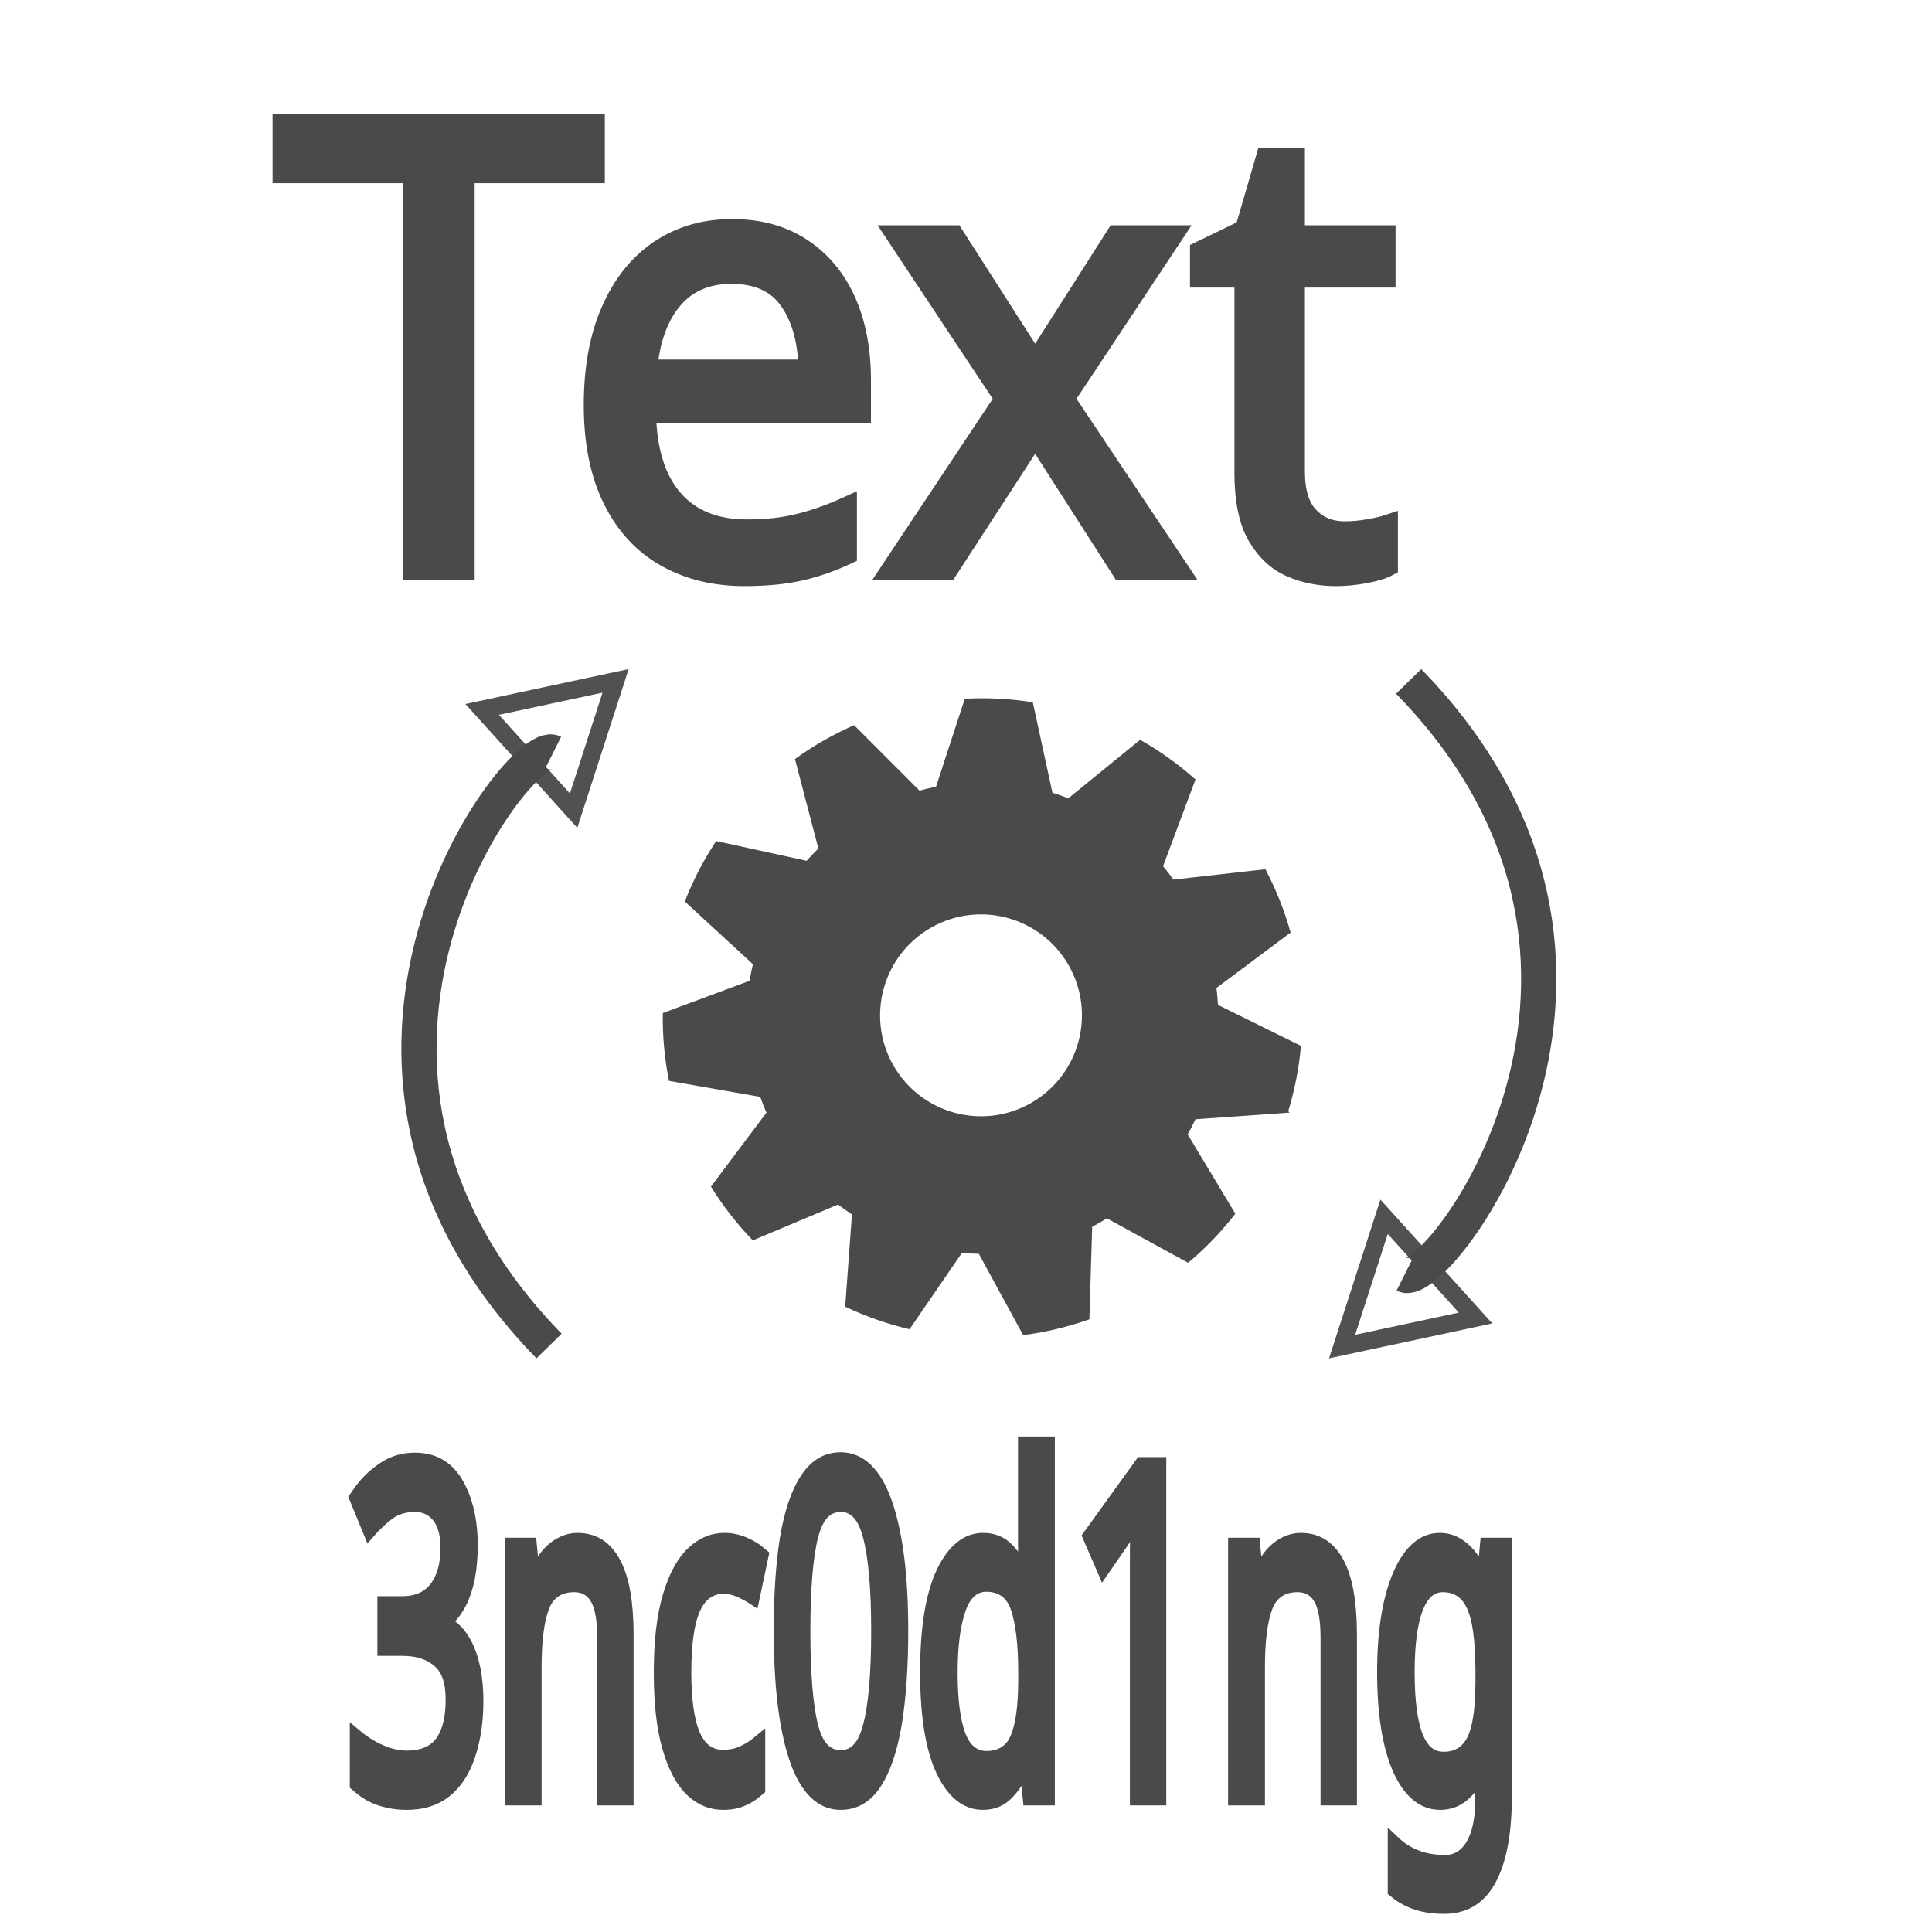
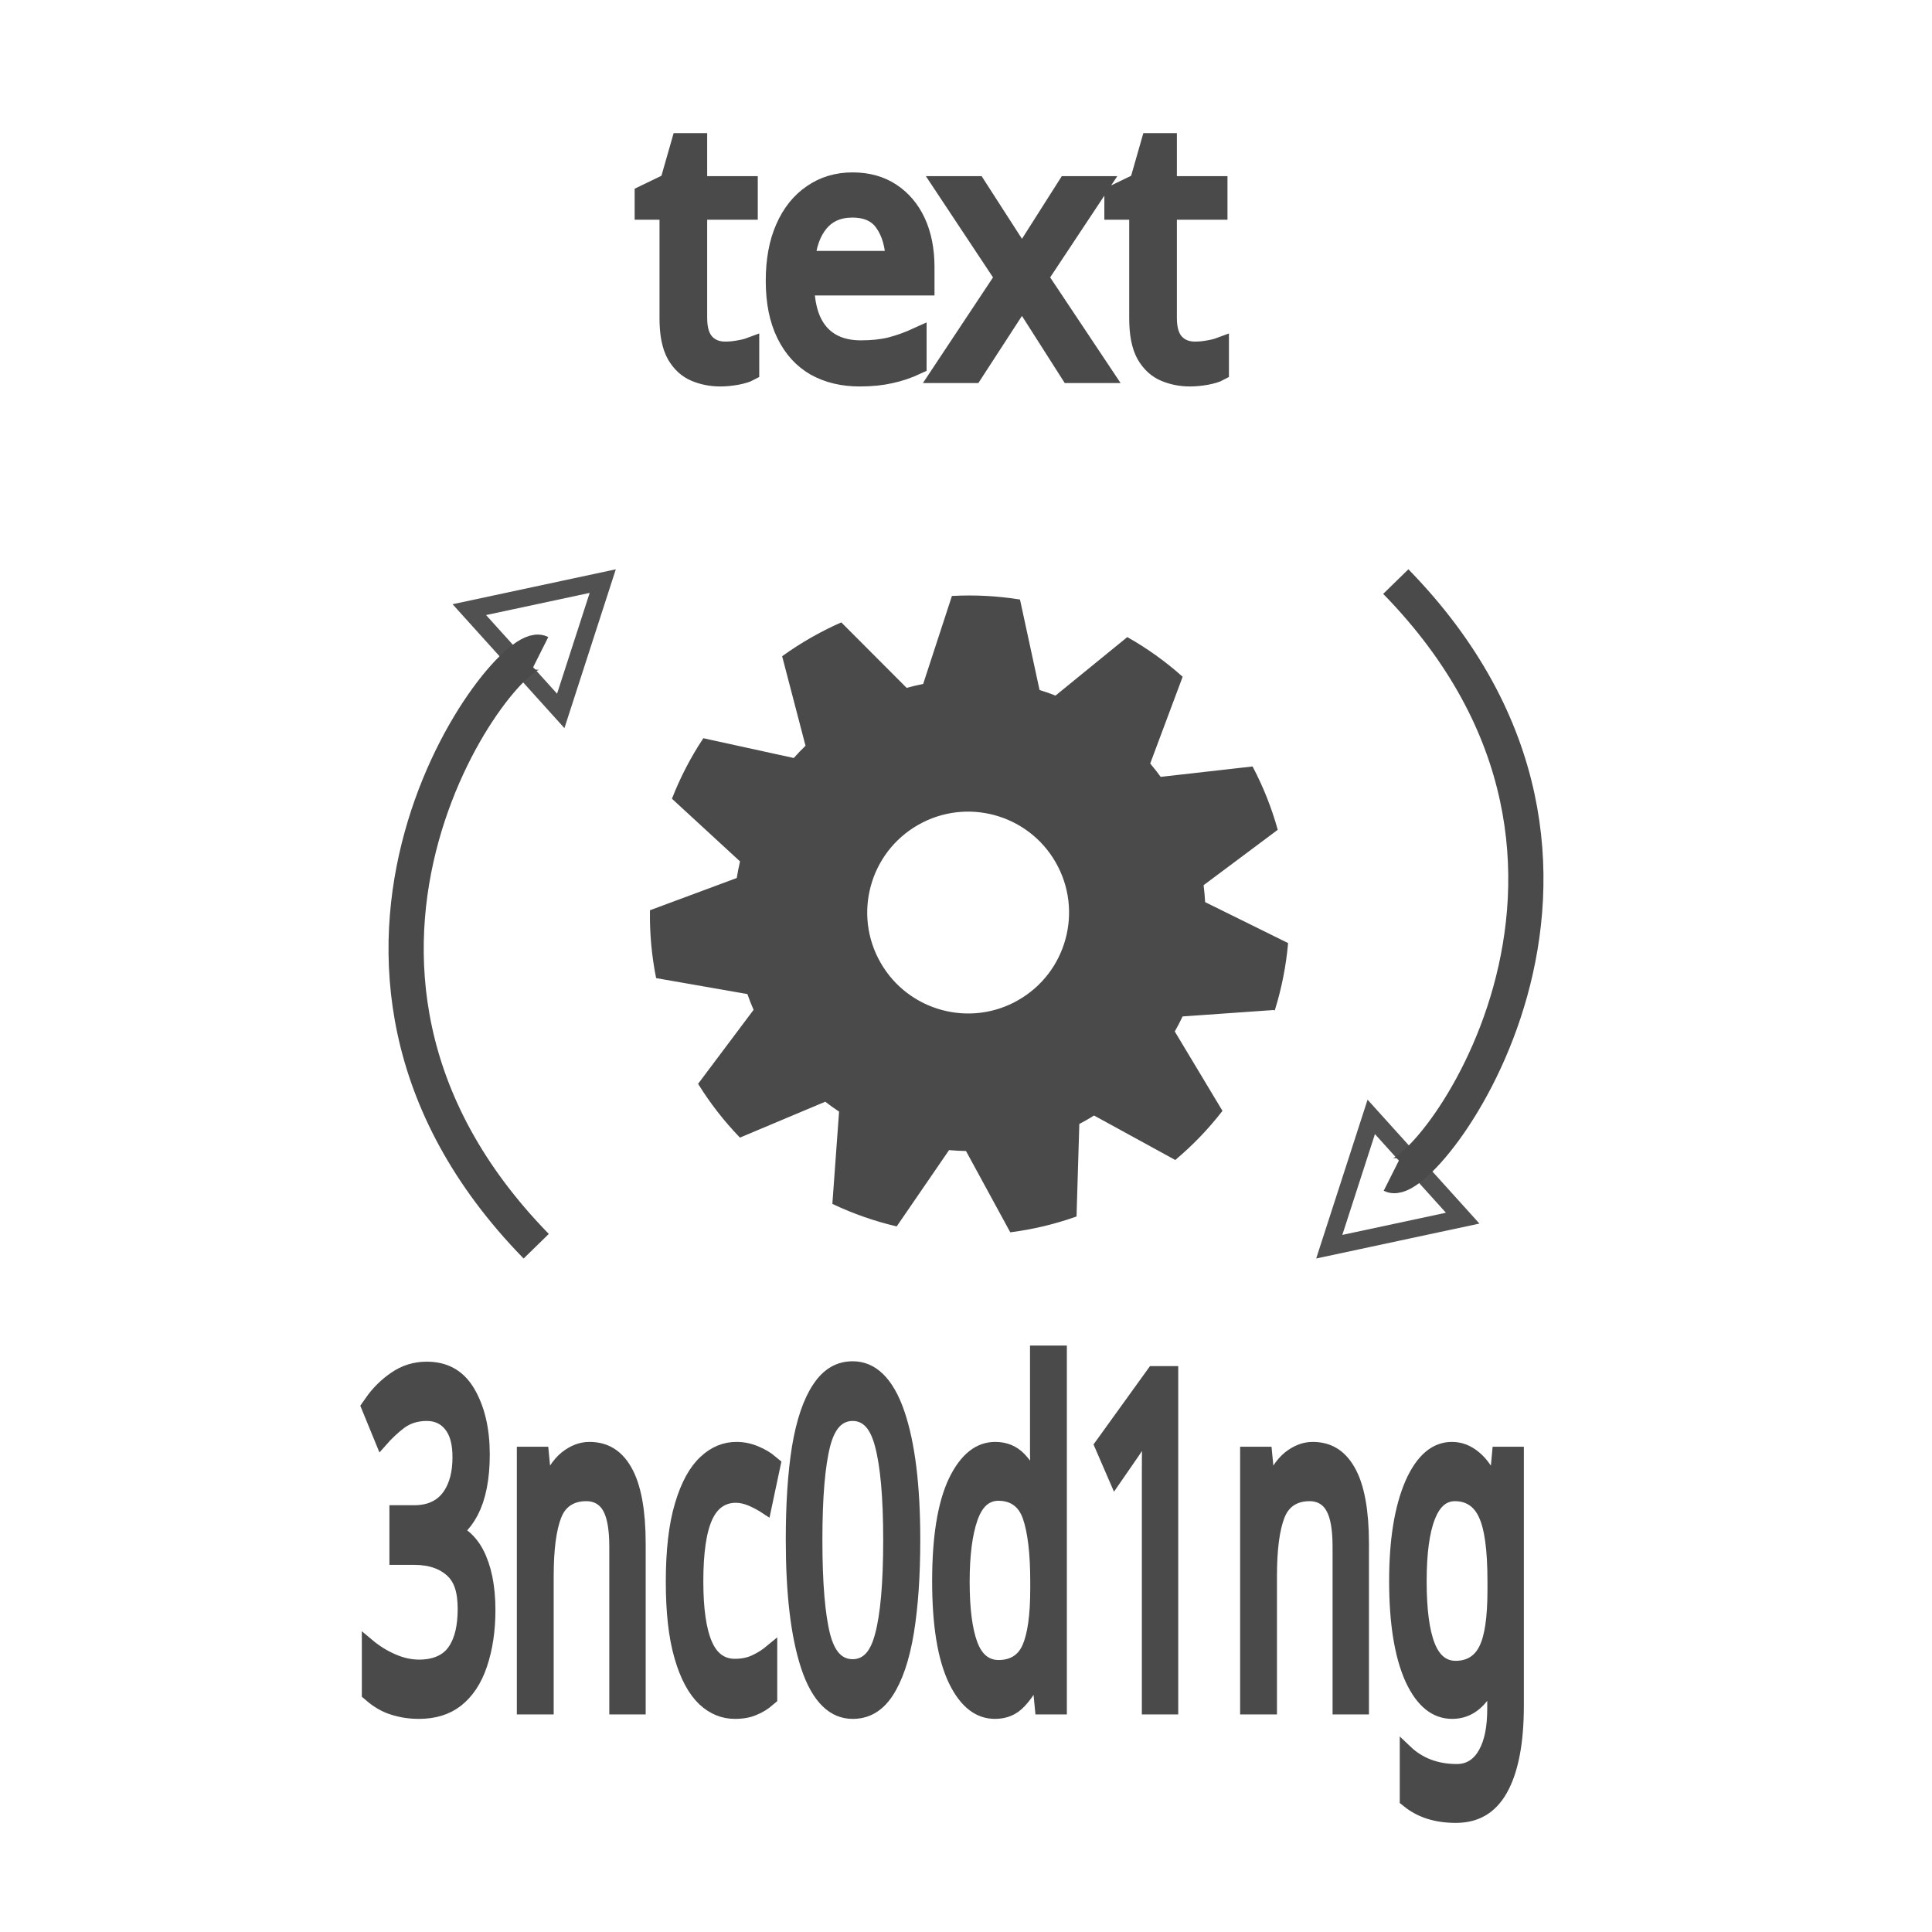
- <svg xmlns="http://www.w3.org/2000/svg" xmlns:xlink="http://www.w3.org/1999/xlink" height="100" width="100" viewBox="0 0 100 100">
-   <g stroke="#4a4a4a" fill="#4a4a4a">
-     <text font-size="41.756" font-family="sans-serif" transform="scale(.96883 1.0322)" y="28.577" x="14.749" word-spacing="0" letter-spacing="0">
-       <tspan opacity=".96" font-family="Monaco" font-size="31.317" y="28.577" x="14.749">Text</tspan>
+ <svg xmlns="http://www.w3.org/2000/svg" xmlns:xlink="http://www.w3.org/1999/xlink" height="100" width="100" version="1.1" enable-background="new" viewBox="0 0 100 100">
+   <g stroke="#4a4a4a" transform="translate(0 -4.7092)">
+     <text style="word-spacing:0px;letter-spacing:0px" font-family="sans-serif" xml:space="preserve" font-size="17.5px" transform="scale(.96883 1.0322)" y="23.268" x="34.126" line-height="125%" fill="#4a4a4a">
+       <tspan opacity="0.96" font-size="17.5px" stroke="#4a4a4a" y="23.268" x="34.126" font-family="sans-serif" line-height="125%" fill="#4a4a4a">text</tspan>
    </text>
-     <text font-size="17.5" transform="scale(.7488 1.3355)" y="69.471" x="23.9" font-family="Monaco" word-spacing="0" letter-spacing="0">
-       <tspan y="69.471" x="23.9">3nc0d1ng</tspan>
+     <text style="word-spacing:0px;letter-spacing:0px" xml:space="preserve" font-size="17.5px" transform="scale(.74879 1.3355)" y="69.471" x="24.729" font-family="Monaco" line-height="125%" fill="#4a4a4a">
+       <tspan font-size="17.5px" stroke="#4a4a4a" y="69.471" x="24.729" font-family="Monaco" line-height="125%" fill="#4a4a4a">3nc0d1ng</tspan>
    </text>
-     <path d="M66.6 57.528c.336-1.09.558-2.213.662-3.352l-4.288-2.117c-.017-.318-.045-.636-.086-.954l3.832-2.863c-.304-1.08-.724-2.144-1.262-3.174l-4.75.536c-.186-.26-.384-.51-.59-.753l1.677-4.483c-.86-.764-1.79-1.43-2.774-1.99l-3.71 3.024c-.295-.116-.595-.22-.898-.314L53.4 36.414c-1.124-.176-2.266-.238-3.41-.178l-1.487 4.548c-.312.06-.622.133-.93.22l-3.38-3.384c-.515.228-1.024.485-1.525.772-.5.286-.98.595-1.44.925l1.21 4.625c-.232.222-.45.453-.662.69l-4.674-1.02c-.63.956-1.157 1.973-1.574 3.03l3.52 3.24c-.074.31-.136.622-.185.936l-4.486 1.667c-.015 1.132.086 2.272.31 3.4l4.715.825c.105.3.22.596.35.89l-2.868 3.823c.616.986 1.32 1.887 2.098 2.695l4.408-1.854c.253.196.513.382.78.557l-.348 4.77c1.035.488 2.116.865 3.225 1.13l2.706-3.944c.316.03.635.046.954.05l2.29 4.202c1.117-.146 2.23-.408 3.32-.793l.144-4.784c.142-.073.282-.146.42-.226.14-.08.275-.163.41-.247l4.198 2.298c.884-.745 1.674-1.572 2.366-2.462l-2.464-4.1c.158-.28.304-.562.44-.85l4.77-.336zm-13.194-.378c-2.538 1.452-5.772.57-7.225-1.967-1.45-2.537-.572-5.77 1.966-7.224 2.537-1.453 5.773-.573 7.225 1.964 1.453 2.537.573 5.772-1.964 7.224z" stroke-width=".142" />
+     <g transform="translate(-.66498 2.0127)">
+       <g transform="matrix(.14208 0 0 .14208 33.906 33.085)" fill="#4a4a4a">
+         <path d="m230.12 153.57c2.354-7.671 3.916-15.579 4.648-23.591l-30.182-14.9c-0.114-2.236-0.312-4.475-0.605-6.711l26.97-20.15c-2.137-7.602-5.089-15.087-8.881-22.341l-33.422 3.779c-1.318-1.838-2.714-3.591-4.154-5.296l11.8-31.555c-6.05-5.379-12.61-10.054-19.53-13.997l-26.108 21.278c-2.083-0.822-4.195-1.56-6.332-2.216l-7.12-32.906c-7.91-1.242-15.95-1.675-24.01-1.257l-10.457 32.009c-2.193 0.432-4.38 0.939-6.553 1.552l-23.771-23.821c-3.633 1.608-7.219 3.419-10.742 5.436-3.523 2.016-6.898 4.191-10.127 6.508l8.502 32.555c-1.628 1.563-3.173 3.191-4.658 4.862l-32.895-7.194c-4.442 6.74-8.143 13.897-11.076 21.34l24.769 22.806c-0.519 2.176-0.952 4.37-1.3 6.581l-31.569 11.73c-0.106 7.972 0.603 15.992 2.175 23.937l33.188 5.801c0.741 2.104 1.546 4.197 2.463 6.263l-20.186 26.91c4.336 6.942 9.294 13.28 14.768 18.971l31.028-13.053c1.778 1.384 3.608 2.688 5.48 3.922l-2.439 33.57c7.279 3.428 14.889 6.086 22.696 7.941l19.043-27.752c2.229 0.205 4.47 0.325 6.718 0.355l16.107 29.576c7.869-1.029 15.702-2.877 23.375-5.586l1.016-33.67c0.99-0.518 1.98-1.034 2.957-1.596 0.979-0.558 1.928-1.15 2.875-1.742l29.549 16.178c6.22-5.245 11.781-11.063 16.652-17.327l-17.345-28.87c1.113-1.951 2.144-3.943 3.097-5.972l33.574-2.363zm-92.876-2.663c-17.86 10.22-40.625 4.02-50.847-13.84-10.223-17.86-4.033-40.623 13.827-50.845 17.86-10.225 40.63-4.032 50.85 13.825 10.223 17.86 4.032 40.626-13.829 50.849z" stroke="#4a4a4a" fill="#4a4a4a" />
+       </g>
+       <g id="g5358" transform="matrix(-.91118 0 0 -.91118 98.332 95.019)">
+         <path d="m28.137 34.573c-1.847-0.928-16.053 17.517-0.238 33.712" stroke="#4a4a4a" stroke-width="2" fill="none" />
+         <path opacity="0.96" d="m30.5 37.429-3.308-2.018-3.308-2.018 3.402-1.856 3.402-1.856-0.094 3.874z" transform="matrix(.95862 .28468 -.28468 .95862 10.71 -6.6866)" stroke="#4a4a4a" fill="none" />
+       </g>
+       <use xlink:href="#g5358" transform="matrix(-1 0 0 -1 101.33 100)" height="100%" width="100%" y="0" x="0" fill="none" />
+     </g>
  </g>
-   <g id="a" stroke="#4a4a4a" fill="none">
-     <path d="M72.694 65.99c1.683.844 14.627-15.962.217-30.72" stroke-width="1.822" />
-     <path opacity=".96" d="M71.64 62.98l2.367 2.62 2.366 2.62-3.453.74-3.453.738 1.087-3.36z" stroke-width=".911" />
-   </g>
-   <use xlink:href="#a" transform="rotate(180 50.665 52.47)" height="100%" width="100%" stroke="#4a4a4a" fill="none" />
</svg>
